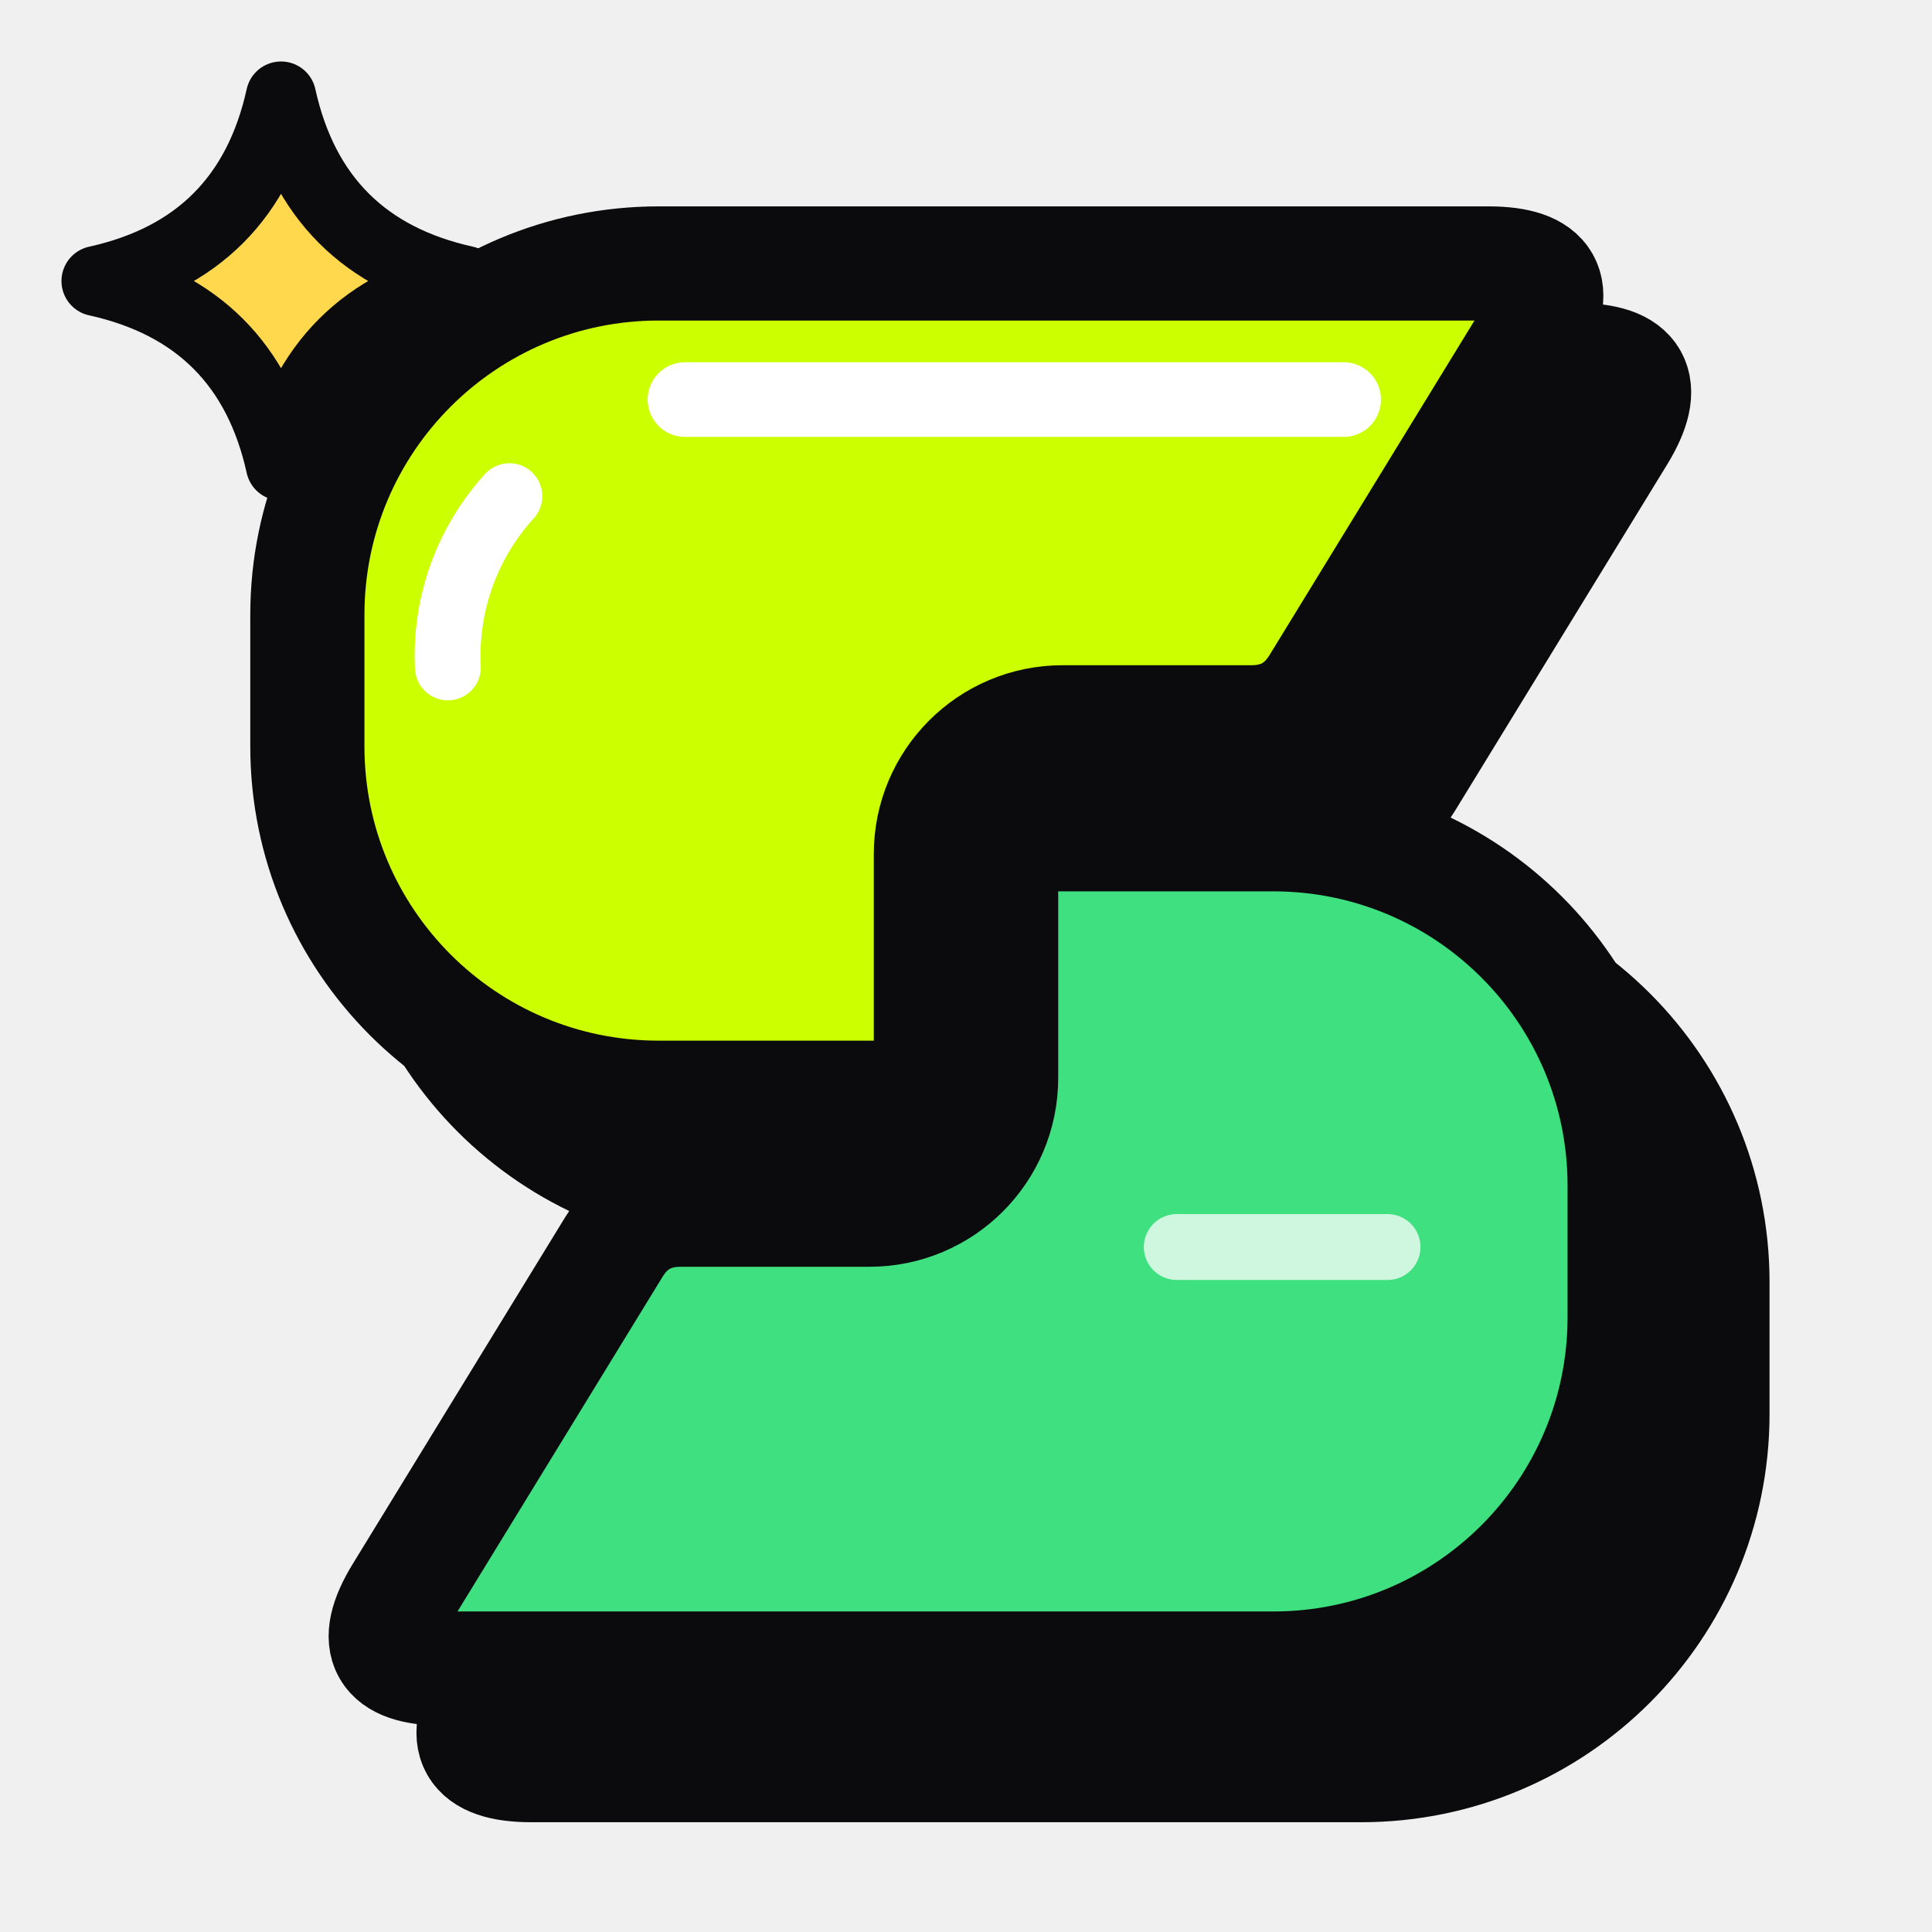
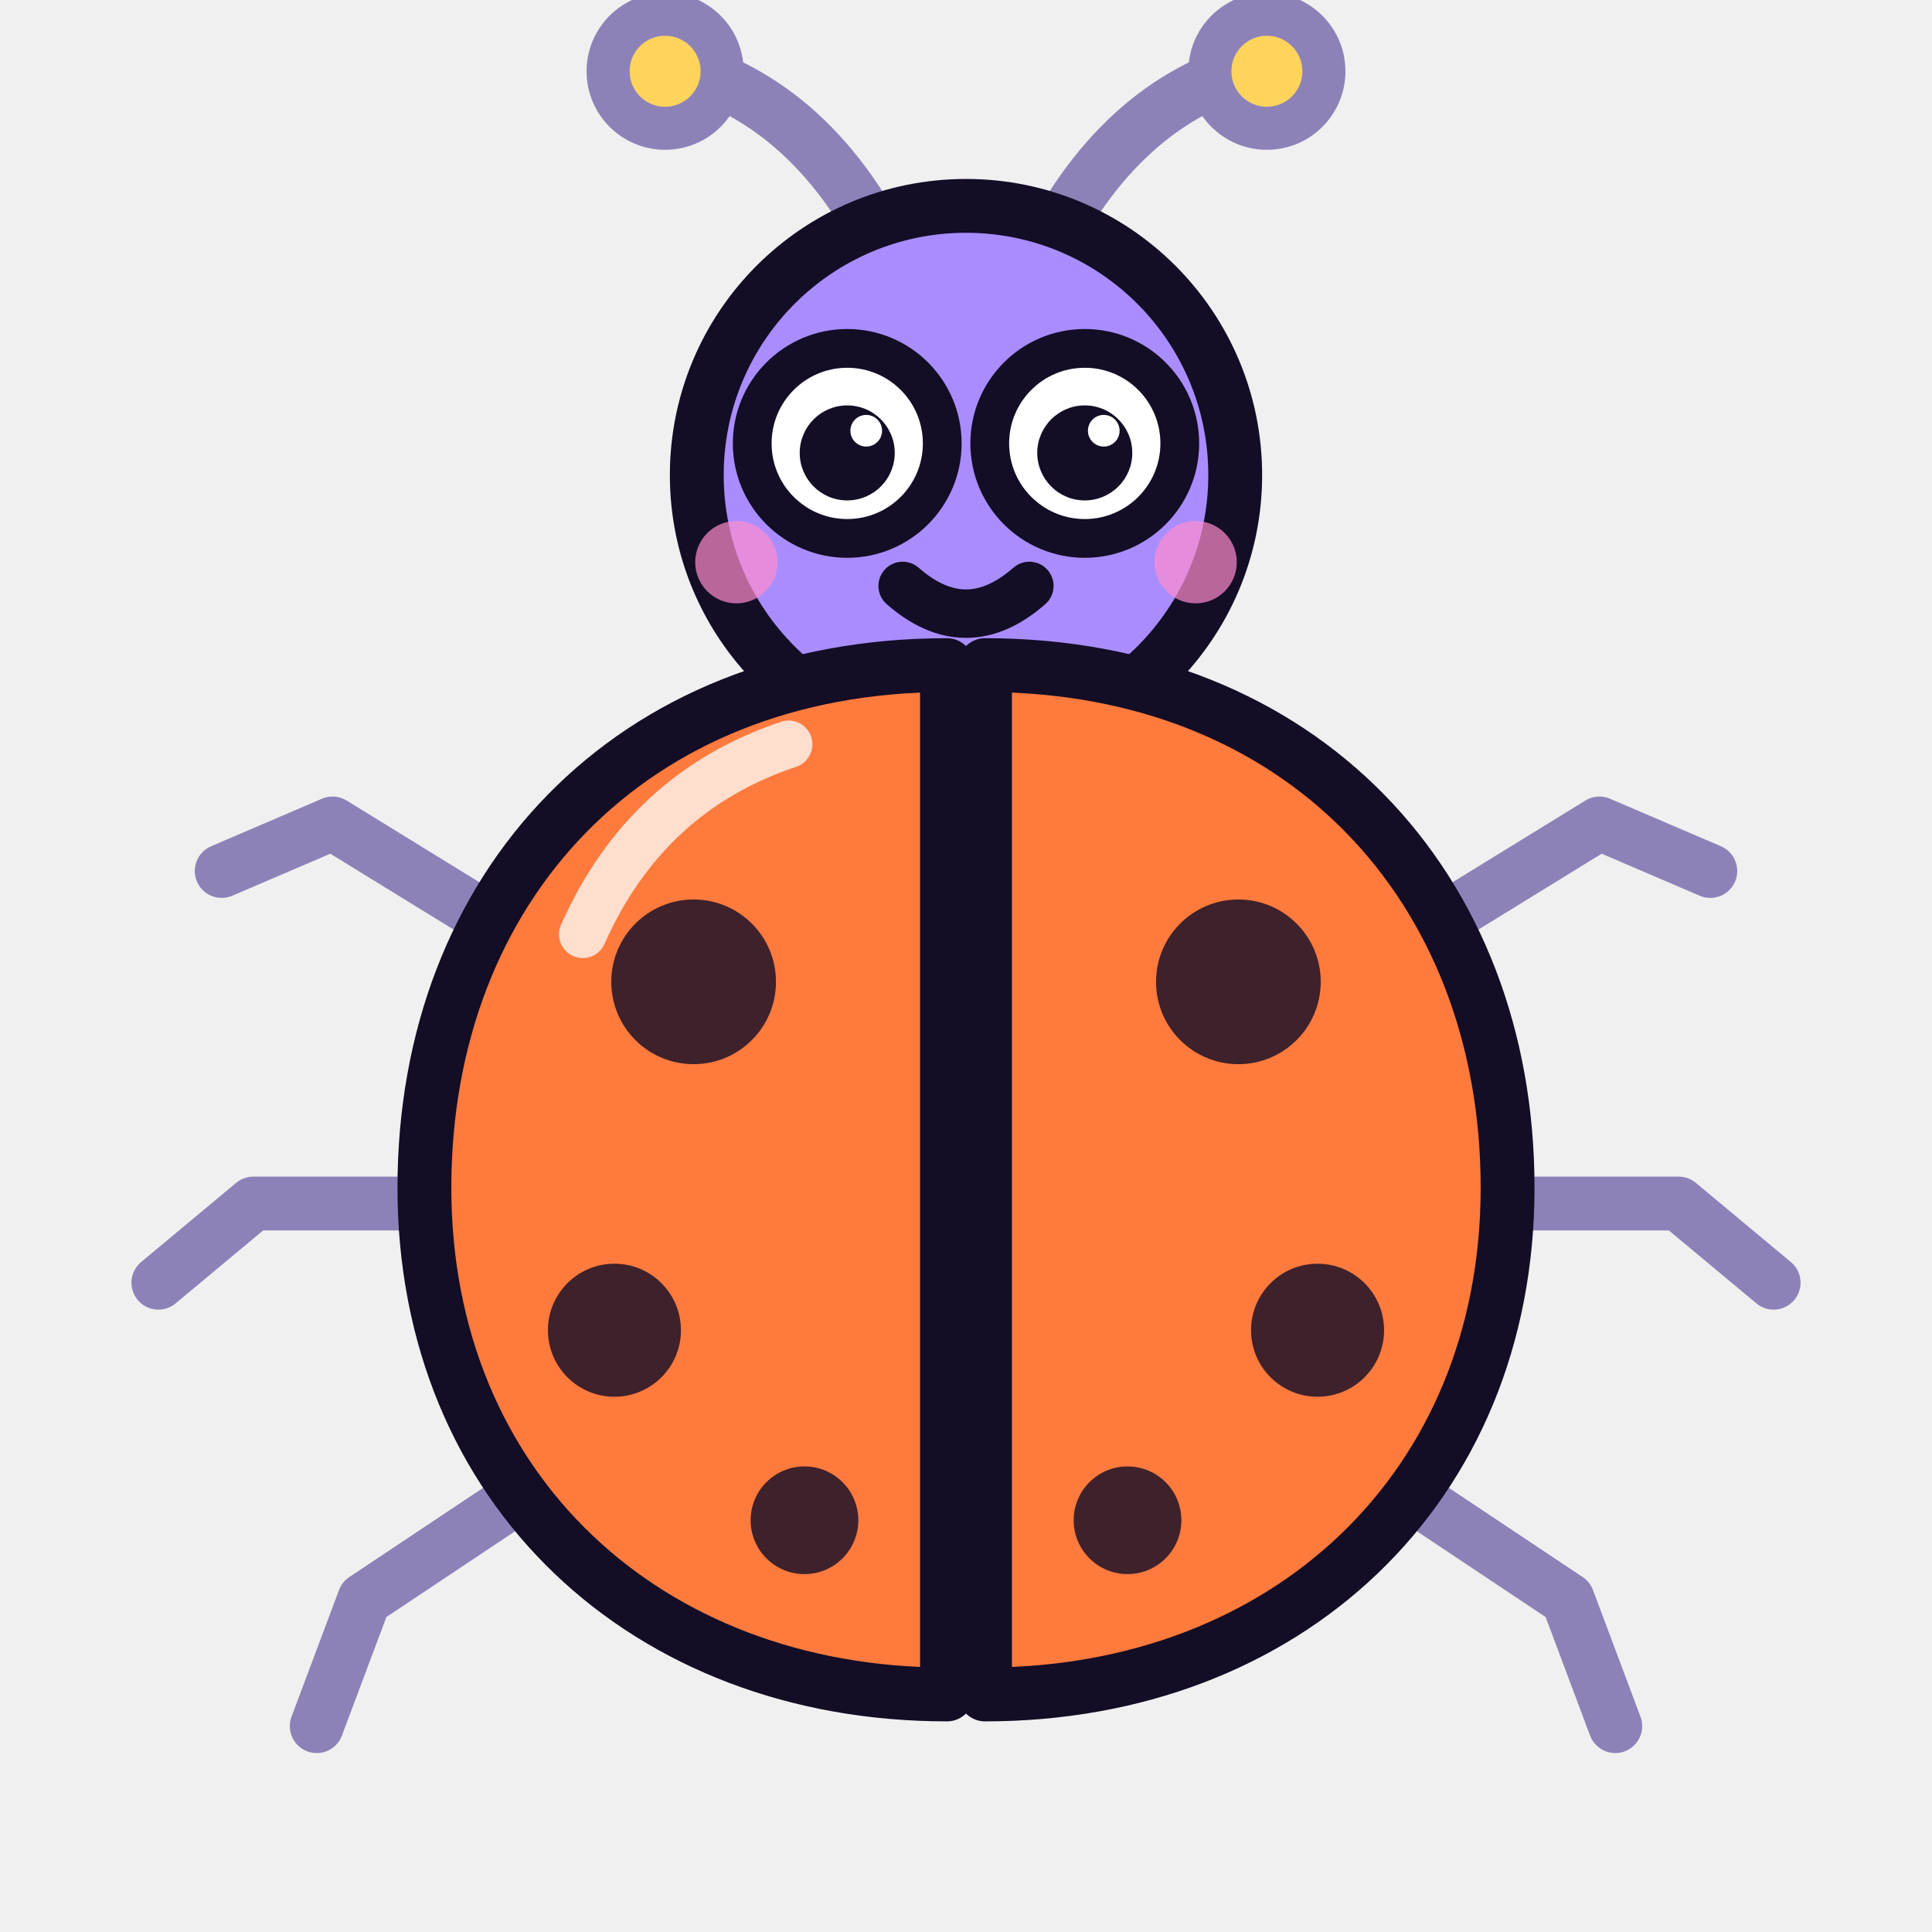
- <svg xmlns="http://www.w3.org/2000/svg" width="64" height="64" viewBox="0 0 44 44">
-   <g>
-     <g transform="translate(2 2.2)" fill="#0b0b0d" stroke="#0b0b0d" stroke-width="2.6" stroke-linejoin="round">
-       <path d="M15 6H33.9Q35.9 6 34.86 7.7L30.02 15.6Q29.5 16.45 28.5 16.45H24.2A3 3 0 0 0 21.2 19.45V23.8Q21.2 25 20 25H15A8 8 0 0 1 7 17V14A8 8 0 0 1 15 6Z" />
-       <path d="M15 6H33.9Q35.9 6 34.86 7.7L30.02 15.6Q29.5 16.45 28.5 16.45H24.2A3 3 0 0 0 21.2 19.45V23.8Q21.2 25 20 25H15A8 8 0 0 1 7 17V14A8 8 0 0 1 15 6Z" transform="rotate(180 22 22)" />
+ <svg xmlns="http://www.w3.org/2000/svg" width="64" height="64" viewBox="4 -4 112 122">
+   <g transform="translate(0 -4) scale(1)">
+     <path d="M55 16Q50 6 41 4M65 16Q70 6 79 4" fill="none" stroke="#8d82b8" stroke-width="3.4" stroke-linejoin="round" stroke-linecap="round" />
+     <circle cx="41" cy="4.5" r="3.6" fill="#ffd45c" stroke="#8d82b8" stroke-width="2.72" stroke-linejoin="round" stroke-linecap="round" />
+     <circle cx="79" cy="4.5" r="3.6" fill="#ffd45c" stroke="#8d82b8" stroke-width="2.72" stroke-linejoin="round" stroke-linecap="round" />
+     <g fill="none" stroke="#8d82b8" stroke-width="3.4" stroke-linejoin="round" stroke-linecap="round">
+       <path d="M33 60L20 52L13 55" />
+       <path d="M29 76L15 76L9 81" />
+       <path d="M34 93L22 101L19 109" />
+       <g transform="matrix(-1 0 0 1 120 0)">
+         <path d="M33 60L20 52L13 55" />
+         <path d="M29 76L15 76L9 81" />
+         <path d="M34 93L22 101L19 109" />
+       </g>
    </g>
-     <path d="M15 6H33.9Q35.9 6 34.86 7.7L30.02 15.6Q29.5 16.45 28.5 16.45H24.2A3 3 0 0 0 21.2 19.45V23.8Q21.2 25 20 25H15A8 8 0 0 1 7 17V14A8 8 0 0 1 15 6Z" fill="#ccff00" stroke="#0b0b0d" stroke-width="2.6" stroke-linejoin="round" />
-     <path d="M15 6H33.9Q35.9 6 34.86 7.7L30.02 15.6Q29.5 16.45 28.5 16.45H24.2A3 3 0 0 0 21.2 19.45V23.8Q21.2 25 20 25H15A8 8 0 0 1 7 17V14A8 8 0 0 1 15 6Z" transform="rotate(180 22 22)" fill="#3ee07f" stroke="#0b0b0d" stroke-width="2.6" stroke-linejoin="round" />
-     <path d="M15.6 9.1H30.6" fill="none" stroke="#ffffff" stroke-linecap="round" stroke-width="1.7" />
-     <path d="M10.2 15.2A5.4 5.4 0 0 1 11.6 11.3" fill="none" stroke="#ffffff" stroke-linecap="round" stroke-width="1.5" />
-     <path d="M26.8 28.4H31.6" fill="none" stroke="#ffffff" stroke-linecap="round" stroke-width="1.5" opacity="0.75" />
+     <ellipse cx="60" cy="76" rx="30" ry="32" fill="#130d26" />
+     <g opacity="0.55">
+       <ellipse cx="42" cy="78" rx="10" ry="21" fill="#66c7ff" transform="rotate(22 42 78)" />
+       <ellipse cx="78" cy="78" rx="10" ry="21" fill="#66c7ff" transform="rotate(-22 78 78)" />
+     </g>
+     <circle cx="60" cy="30" r="17" fill="#a98dff" stroke="#130d26" stroke-width="3.4" stroke-linejoin="round" stroke-linecap="round" />
+     <g>
+       <g class="bug-eyes">
+         <g>
+           <circle cx="52.5" cy="28" r="6" fill="#fff" stroke="#130d26" stroke-width="2.448" />
+           <circle cx="52.5" cy="28.6" r="3" fill="#130d26" />
+           <circle cx="53.7" cy="27.2" r="1" fill="#fff" />
+         </g>
+         <g>
+           <circle cx="67.5" cy="28" r="6" fill="#fff" stroke="#130d26" stroke-width="2.448" />
+           <circle cx="67.5" cy="28.6" r="3" fill="#130d26" />
+           <circle cx="68.7" cy="27.2" r="1" fill="#fff" />
+         </g>
+       </g>
+       <path d="M56 37Q60 40.5 64 37" stroke="#130d26" stroke-width="3.06" stroke-linecap="round" stroke-linejoin="round" fill="none" />
+       <circle cx="45.5" cy="35.5" r="2.6" fill="#ff8ccf" opacity="0.7" />
+       <circle cx="74.5" cy="35.5" r="2.6" fill="#ff8ccf" opacity="0.7" />
+     </g>
+     <g>
+       <g transform="translate(-1.2 0)">
+         <path d="M60 42C40 42 27 56 27 75C27 94 41 107 60 107Z" fill="#ff7a3d" stroke="#130d26" stroke-width="3.4" stroke-linejoin="round" stroke-linecap="round" />
+         <circle cx="44" cy="62" r="5.2" fill="#130d26" opacity="0.82" />
+         <circle cx="39" cy="84" r="4.2" fill="#130d26" opacity="0.82" />
+         <circle cx="51" cy="96" r="3.4" fill="#130d26" opacity="0.82" />
+         <path d="M37 59Q41 50 50 47" fill="none" stroke="#ffffff" stroke-width="3" stroke-linecap="round" opacity="0.75" />
+       </g>
+     </g>
+     <g>
+       <g transform="translate(1.2 0)">
+         <path d="M60 42C80 42 93 56 93 75C93 94 79 107 60 107Z" fill="#ff7a3d" stroke="#130d26" stroke-width="3.4" stroke-linejoin="round" stroke-linecap="round" />
+         <circle cx="76" cy="62" r="5.2" fill="#130d26" opacity="0.82" />
+         <circle cx="81" cy="84" r="4.2" fill="#130d26" opacity="0.82" />
+         <circle cx="69" cy="96" r="3.4" fill="#130d26" opacity="0.82" />
+       </g>
+     </g>
  </g>
-   <path d="M6.4 2.2Q7.16 5.64 10.6 6.4Q7.16 7.16 6.4 10.6Q5.64 7.16 2.2 6.4Q5.64 5.64 6.4 2.2Z" fill="#ffd84d" stroke="#0b0b0d" stroke-width="1.6" stroke-linejoin="round" />
</svg>
